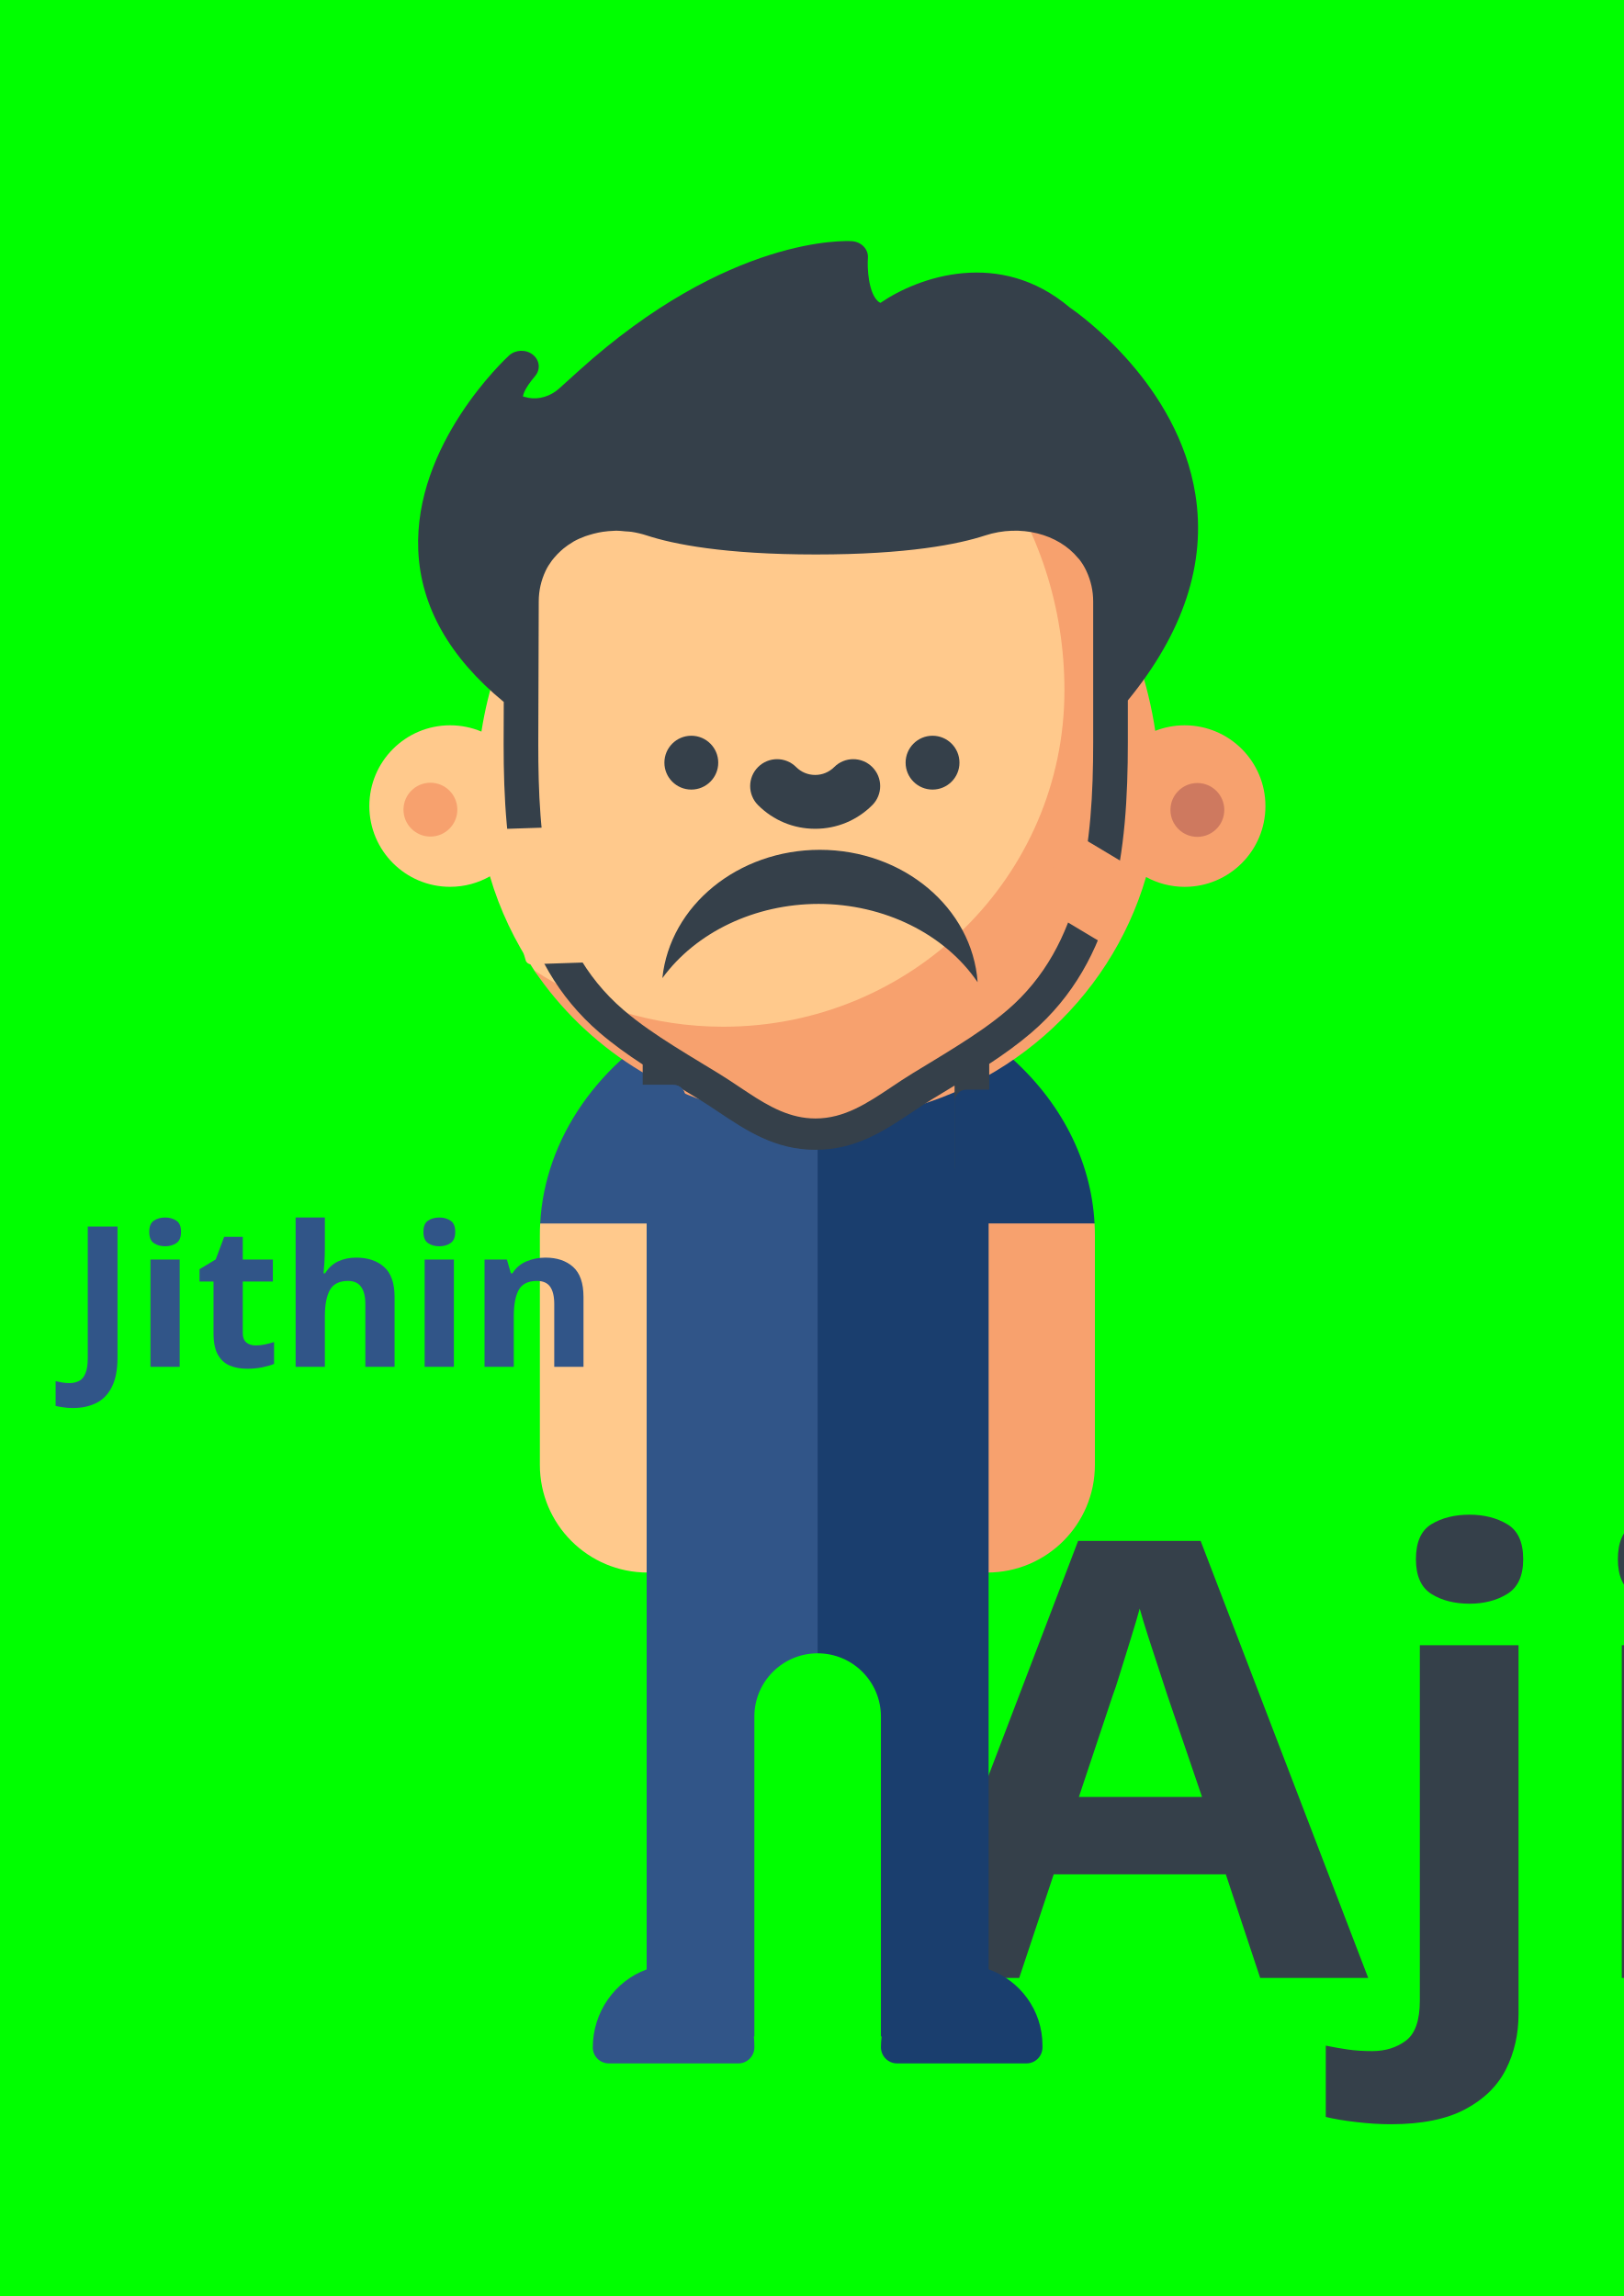
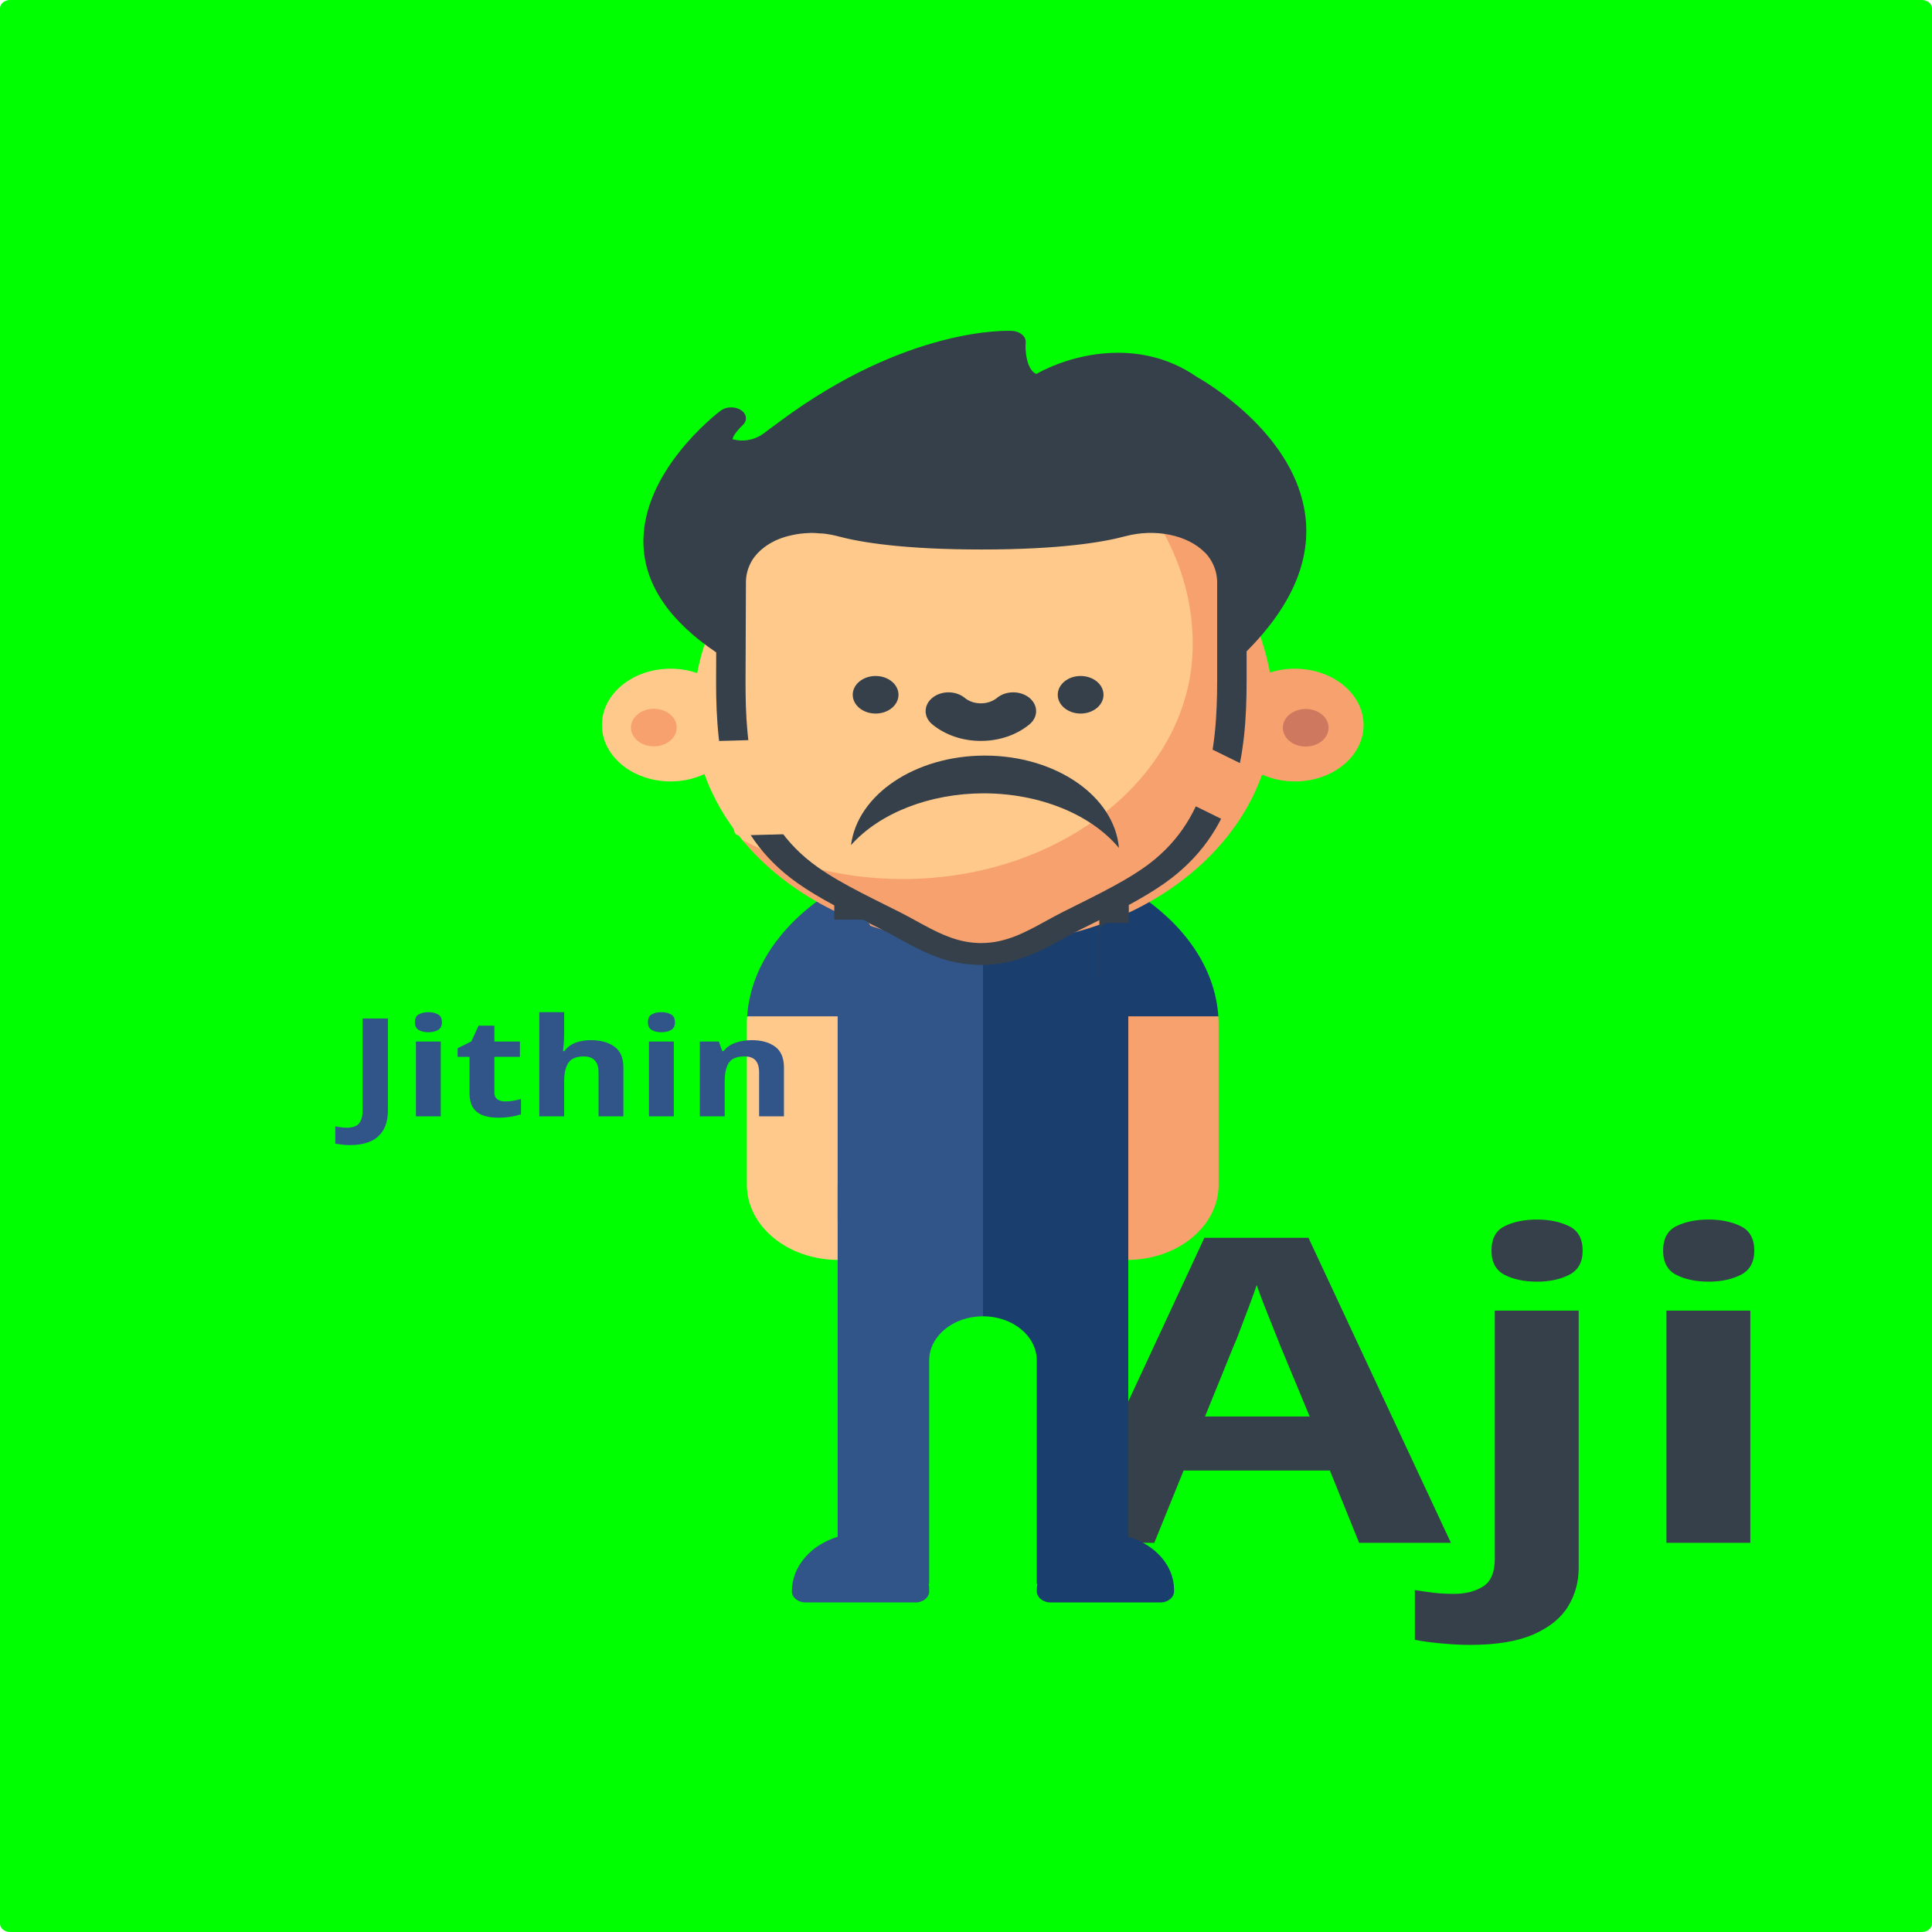
- <svg xmlns="http://www.w3.org/2000/svg" id="svg8" version="1.1" viewBox="0 0 210 297" height="297mm" width="210mm">
+ <svg xmlns="http://www.w3.org/2000/svg" id="svg8" version="1.1" viewBox="0 0 424.379 424.379" height="1603.953" width="1603.953">
  <defs id="defs2" />
-   <g id="layer1">
+   <g id="layer1" transform="matrix(1.443484,0,0,1.18495,63.27109,35.71189)">
    <rect ry="1.549" y="-30.138" x="-43.832" height="358.141" width="293.996" id="rect1097" style="opacity:1;fill:#00ff00;fill-opacity:1;stroke:none;stroke-width:1;stroke-linejoin:bevel;stroke-miterlimit:4;stroke-dasharray:none;stroke-dashoffset:0;stroke-opacity:1" />
-     <g transform="matrix(0.2645833,0,0,0.2645833,2.291151,71.57751)" id="g845">
- </g>
-     <g transform="matrix(0.2645833,0,0,0.2645833,2.291151,71.57751)" id="g847">
- </g>
-     <g transform="matrix(0.2645833,0,0,0.2645833,2.291151,71.57751)" id="g849">
- </g>
-     <g transform="matrix(0.2645833,0,0,0.2645833,2.291151,71.57751)" id="g851">
- </g>
-     <g transform="matrix(0.2645833,0,0,0.2645833,2.291151,71.57751)" id="g853">
- </g>
-     <g transform="matrix(0.2645833,0,0,0.2645833,2.291151,71.57751)" id="g855">
- </g>
-     <g transform="matrix(0.2645833,0,0,0.2645833,2.291151,71.57751)" id="g857">
- </g>
-     <g transform="matrix(0.2645833,0,0,0.2645833,2.291151,71.57751)" id="g859">
- </g>
-     <g transform="matrix(0.2645833,0,0,0.2645833,2.291151,71.57751)" id="g861">
- </g>
-     <g transform="matrix(0.2645833,0,0,0.2645833,2.291151,71.57751)" id="g863">
- </g>
-     <g transform="matrix(0.2645833,0,0,0.2645833,2.291151,71.57751)" id="g865">
- </g>
-     <g transform="matrix(0.2645833,0,0,0.2645833,2.291151,71.57751)" id="g867">
- </g>
-     <g transform="matrix(0.2645833,0,0,0.2645833,2.291151,71.57751)" id="g869">
- </g>
-     <g transform="matrix(0.2645833,0,0,0.2645833,2.291151,71.57751)" id="g871">
- </g>
-     <g transform="matrix(0.2645833,0,0,0.2645833,2.291151,71.57751)" id="g873">
- </g>
-     <text transform="scale(1.042167,0.959539)" xml:space="preserve" style="font-style:normal;font-weight:normal;font-size:34.241px;line-height:1.25;font-family:sans-serif;letter-spacing:0px;word-spacing:0px;fill:#35404a;fill-opacity:1;stroke:none;stroke-width:0.265;" x="113.095" y="266.651" id="text1117">
-       <tspan id="tspan1115" x="113.095" y="266.651" style="font-style:normal;font-variant:normal;font-weight:bold;font-stretch:normal;font-size:82.179px;font-family:'Droid Sans';-inkscape-font-specification:'Droid Sans Bold';stroke-width:0.265;fill:#35404a;fill-opacity:1;">Aji</tspan>
+     <g transform="matrix(0.2645833,0,0,0.2645833,2.291151,71.57751)" id="g845" />
+     <g transform="matrix(0.2645833,0,0,0.2645833,2.291151,71.57751)" id="g847" />
+     <g transform="matrix(0.2645833,0,0,0.2645833,2.291151,71.57751)" id="g849" />
+     <g transform="matrix(0.2645833,0,0,0.2645833,2.291151,71.57751)" id="g851" />
+     <g transform="matrix(0.2645833,0,0,0.2645833,2.291151,71.57751)" id="g853" />
+     <g transform="matrix(0.2645833,0,0,0.2645833,2.291151,71.57751)" id="g855" />
+     <g transform="matrix(0.2645833,0,0,0.2645833,2.291151,71.57751)" id="g857" />
+     <g transform="matrix(0.2645833,0,0,0.2645833,2.291151,71.57751)" id="g859" />
+     <g transform="matrix(0.2645833,0,0,0.2645833,2.291151,71.57751)" id="g861" />
+     <g transform="matrix(0.2645833,0,0,0.2645833,2.291151,71.57751)" id="g863" />
+     <g transform="matrix(0.2645833,0,0,0.2645833,2.291151,71.57751)" id="g865" />
+     <g transform="matrix(0.2645833,0,0,0.2645833,2.291151,71.57751)" id="g867" />
+     <g transform="matrix(0.2645833,0,0,0.2645833,2.291151,71.57751)" id="g869" />
+     <g transform="matrix(0.2645833,0,0,0.2645833,2.291151,71.57751)" id="g871" />
+     <g transform="matrix(0.2645833,0,0,0.2645833,2.291151,71.57751)" id="g873" />
+     <text transform="scale(1.042167,0.959539)" xml:space="preserve" style="font-style:normal;font-weight:normal;font-size:34.241px;line-height:1.25;font-family:sans-serif;letter-spacing:0px;word-spacing:0px;fill:#35404a;fill-opacity:1;stroke:none;stroke-width:0.265" x="113.095" y="266.651" id="text1117">
+       <tspan id="tspan1115" x="113.095" y="266.651" style="font-style:normal;font-variant:normal;font-weight:bold;font-stretch:normal;font-size:82.179px;font-family:'Droid Sans';-inkscape-font-specification:'Droid Sans Bold';fill:#35404a;fill-opacity:1;stroke-width:0.265">Aji</tspan>
    </text>
    <g transform="translate(11.75986,-28.86511)" id="g1095">
      <path style="fill:#ffc98c;stroke-width:0.265" d="m 58.105,187.127 c -0.029,0.553 -0.047,1.107 -0.043,1.664 v 29.562 c 0,7.693 6.236,13.929 13.929,13.929 h 6.458 v -49.799 z" id="path815" />
      <path style="fill:#f7a16e;stroke-width:0.265" d="m 78.45,182.483 v 49.799 h 37.469 c 7.693,0 13.929,-6.237 13.929,-13.929 v -29.678 c 0,-0.518 -0.016,-1.034 -0.044,-1.548 z" id="path817" />
      <rect x="71.877" y="218.236" style="fill:#1a3e6e;stroke-width:0.265" width="30.297" height="6.965" id="rect823" />
      <path style="fill:#1a3e6e;stroke-width:0.265" d="m 116.103,283.606 v -96.48 h 13.702 c -0.442,-8.183 -4.376,-15.873 -11.195,-21.799 -6.797,-5.907 -15.745,-9.311 -24.551,-9.34 h -0.113 c -5.231,0 -10.552,1.196 -15.496,3.464 l 15.539,83.279 c 4.52,0 8.184,3.664 8.184,8.184 v 41.381 h 0.095 c -0.059,0.448 -0.092,0.903 -0.094,1.364 -0.005,1.163 0.917,2.118 2.08,2.118 h 16.743 c 1.144,0 2.071,-0.927 2.071,-2.071 v -0.25 c -9e-4,-4.549 -2.908,-8.416 -6.965,-9.85 z" id="path819" />
      <path style="fill:#315588;stroke-width:0.265" d="m 78.45,159.402 -1.593,0.82 c -11.12,5.722 -18.175,15.928 -18.752,26.905 h 13.77 v 96.492 c -4.094,1.487 -6.972,5.521 -6.965,10.104 0.002,1.137 0.934,2.055 2.071,2.055 h 16.752 c 1.144,0 2.071,-0.927 2.071,-2.072 v -0.25 c 0,-0.393 -0.023,-0.78 -0.065,-1.161 h 0.065 v -41.381 c 0,-4.52 3.664,-8.184 8.184,-8.184 v -78.588 z" id="path821" />
      <path style="fill:#ffc98c;stroke-width:0.265" d="m 116.154,88.341 c -6.498,-4.623 -14.045,-7.428 -22.096,-7.428 -21.963,0 -40.173,20.874 -43.553,42.587 -1.245,-0.524 -2.614,-0.814 -4.05,-0.814 -5.77,0 -10.447,4.678 -10.447,10.447 0,5.77 4.678,10.447 10.447,10.447 1.873,0 3.629,-0.495 5.149,-1.358 1.276,4.36 3.235,8.436 5.727,12.161 1.221,1.826 8.222,7.303 18.2,9.392 l 23.779,4.976 21.34,-20.928 c 17.323,-16.988 15.316,-45.385 -4.497,-59.482 z" id="path825" />
      <path style="fill:#f7a16e;stroke-width:0.265" d="m 141.457,122.687 c -1.342,0 -2.625,0.256 -3.804,0.718 -0.046,-0.311 -0.094,-0.623 -0.146,-0.933 -2.339,-13.776 -9.979,-26.326 -21.352,-34.13 6.48,8.937 9.753,19.144 9.753,29.828 0,24.028 -19.754,43.507 -44.121,43.507 -9.046,0 -17.454,-2.686 -24.455,-7.291 6.728,9.945 17.5,17 29.998,18.886 4.43,0.668 9.01,0.663 13.44,-0.003 17.104,-2.579 30.997,-14.843 35.694,-30.961 1.484,0.81 3.183,1.276 4.993,1.276 5.77,0 10.447,-4.678 10.447,-10.447 0,-5.77 -4.678,-10.449 -10.447,-10.449 z" id="path827" />
      <g id="g1005" transform="matrix(0.2626007,0,0,0.2374933,25.52178,60.0469)" style="fill:#35404a;fill-opacity:1;stroke-width:1.059">
        <g id="g948" style="fill:#35404a;fill-opacity:1;stroke-width:1.059">
          <g id="g946" style="fill:#35404a;fill-opacity:1;stroke-width:1.059">
            <path id="path944" d="M 446.782,138.092 C 438.189,78.154 390.351,40.326 384.873,36.161 350.518,4.016 310.684,19.291 291.646,33.678 c -0.495,-0.247 -0.947,-0.606 -1.391,-1.084 -4.497,-4.821 -5.163,-17.852 -4.77,-23.415 0.324,-4.693 -3.209,-8.781 -7.902,-9.114 -2.475,-0.179 -60.493,-3.413 -134.647,70.741 l -9.515,9.506 c -4.198,4.207 -10.018,6.187 -15.206,5.052 -1.664,-0.35 -2.534,-0.802 -2.586,-0.606 -0.017,-0.521 0.188,-3.712 5.973,-11.264 2.748,-3.576 2.236,-8.67 -1.169,-11.631 -3.388,-2.953 -8.508,-2.748 -11.674,0.452 -1.929,1.946 -46.985,48.375 -44.723,106.257 1.195,30.532 15.437,58.232 42.103,82.458 l -0.068,23.04 c 0,58.283 5.726,117.649 47.249,157.082 6.69,6.349 13.892,12.023 21.248,17.348 v 55.006 c 0,4.719 3.823,8.533 8.533,8.533 4.71,0 8.533,-3.814 8.533,-8.533 v -43.213 c 0.239,0.162 0.486,0.324 0.725,0.478 0.631,0.435 1.28,0.87 1.911,1.297 l 8.201,5.504 c 3.234,2.193 6.391,4.523 9.532,6.852 13.662,10.104 27.793,20.548 47.667,20.548 19.866,0 33.997,-10.445 47.659,-20.54 3.149,-2.338 6.306,-4.668 9.54,-6.861 l 8.183,-5.495 c 0.29,-0.196 0.589,-0.401 0.879,-0.597 0.742,-0.486 1.493,-0.99 2.236,-1.493 v 43.52 c 0,4.719 3.823,8.533 8.533,8.533 4.71,0 8.533,-3.814 8.533,-8.533 v -55.33 c 7.194,-5.239 14.234,-10.812 20.787,-17.024 41.728,-39.62 47.479,-99.371 47.479,-158.046 v -22.912 c 27.386,-36.958 38.659,-74.658 33.283,-112.102 z m -50.347,109.414 v 25.6 c 0,54.869 -5.111,110.481 -42.163,145.656 -7.612,7.219 -16.188,13.636 -24.951,19.746 -4.531,3.166 -9.105,6.263 -13.696,9.336 l -8.328,5.598 c -3.43,2.321 -6.776,4.796 -10.112,7.262 -11.972,8.849 -23.27,17.203 -37.513,17.203 -12.467,0 -22.682,-6.4 -33.05,-13.926 -1.485,-1.075 -2.97,-2.167 -4.463,-3.277 -3.337,-2.466 -6.69,-4.941 -10.112,-7.262 l -8.073,-5.427 c -4.71,-3.149 -9.412,-6.332 -14.063,-9.574 -8.721,-6.084 -17.271,-12.484 -24.841,-19.678 -38.69,-36.719 -41.933,-93.935 -41.933,-144.666 l 0.23,-77.79 c 0,-5.769 1.126,-11.358 3.354,-16.614 0.862,-2.057 1.971,-3.951 3.174,-5.751 0.358,-0.538 0.759,-1.024 1.143,-1.536 0.947,-1.246 1.98,-2.432 3.081,-3.541 0.461,-0.469 0.913,-0.939 1.408,-1.374 1.425,-1.28 2.944,-2.466 4.565,-3.507 0.179,-0.119 0.341,-0.256 0.521,-0.375 1.801,-1.118 3.729,-2.039 5.717,-2.85 0.614,-0.247 1.254,-0.444 1.894,-0.666 1.459,-0.512 2.961,-0.939 4.497,-1.289 0.708,-0.145 1.408,-0.316 2.116,-0.427 1.835,-0.299 3.703,-0.486 5.589,-0.555 0.375,-0.008 0.742,-0.068 1.118,-0.068 1.493,-0.009 3.012,0.213 4.531,0.367 1.007,0.102 1.997,0.085 3.012,0.265 2.526,0.427 5.052,1.092 7.56,1.997 13.013,4.71 38.025,10.325 83.251,10.325 45.226,0 70.238,-5.615 83.251,-10.325 17.451,-6.306 36.062,-0.888 45.833,12.279 0.179,0.247 0.41,0.427 0.58,0.674 1.374,1.954 2.56,4.07 3.516,6.349 2.227,5.265 3.354,10.854 3.354,16.623 v 51.198 z" style="fill:#35404a;fill-opacity:1;stroke-width:1.059" />
          </g>
        </g>
-         <g id="g950" style="fill:#35404a;fill-opacity:1;stroke-width:1.059">
- </g>
-         <g id="g952" style="fill:#35404a;fill-opacity:1;stroke-width:1.059">
- </g>
-         <g id="g954" style="fill:#35404a;fill-opacity:1;stroke-width:1.059">
- </g>
-         <g id="g956" style="fill:#35404a;fill-opacity:1;stroke-width:1.059">
- </g>
-         <g id="g958" style="fill:#35404a;fill-opacity:1;stroke-width:1.059">
- </g>
-         <g id="g960" style="fill:#35404a;fill-opacity:1;stroke-width:1.059">
- </g>
-         <g id="g962" style="fill:#35404a;fill-opacity:1;stroke-width:1.059">
- </g>
-         <g id="g964" style="fill:#35404a;fill-opacity:1;stroke-width:1.059">
- </g>
-         <g id="g966" style="fill:#35404a;fill-opacity:1;stroke-width:1.059">
- </g>
-         <g id="g968" style="fill:#35404a;fill-opacity:1;stroke-width:1.059">
- </g>
-         <g id="g970" style="fill:#35404a;fill-opacity:1;stroke-width:1.059">
- </g>
-         <g id="g972" style="fill:#35404a;fill-opacity:1;stroke-width:1.059">
- </g>
-         <g id="g974" style="fill:#35404a;fill-opacity:1;stroke-width:1.059">
- </g>
-         <g id="g976" style="fill:#35404a;fill-opacity:1;stroke-width:1.059">
- </g>
-         <g id="g978" style="fill:#35404a;fill-opacity:1;stroke-width:1.059">
- </g>
+         <g id="g950" style="fill:#35404a;fill-opacity:1;stroke-width:1.059" />
+         <g id="g952" style="fill:#35404a;fill-opacity:1;stroke-width:1.059" />
+         <g id="g954" style="fill:#35404a;fill-opacity:1;stroke-width:1.059" />
+         <g id="g956" style="fill:#35404a;fill-opacity:1;stroke-width:1.059" />
+         <g id="g958" style="fill:#35404a;fill-opacity:1;stroke-width:1.059" />
+         <g id="g960" style="fill:#35404a;fill-opacity:1;stroke-width:1.059" />
+         <g id="g962" style="fill:#35404a;fill-opacity:1;stroke-width:1.059" />
+         <g id="g964" style="fill:#35404a;fill-opacity:1;stroke-width:1.059" />
+         <g id="g966" style="fill:#35404a;fill-opacity:1;stroke-width:1.059" />
+         <g id="g968" style="fill:#35404a;fill-opacity:1;stroke-width:1.059" />
+         <g id="g970" style="fill:#35404a;fill-opacity:1;stroke-width:1.059" />
+         <g id="g972" style="fill:#35404a;fill-opacity:1;stroke-width:1.059" />
+         <g id="g974" style="fill:#35404a;fill-opacity:1;stroke-width:1.059" />
+         <g id="g976" style="fill:#35404a;fill-opacity:1;stroke-width:1.059" />
+         <g id="g978" style="fill:#35404a;fill-opacity:1;stroke-width:1.059" />
      </g>
      <rect style="opacity:1;fill:#ffc98c;fill-opacity:1;stroke:none;stroke-width:1.016;stroke-linejoin:bevel;stroke-miterlimit:4;stroke-dasharray:none;stroke-dashoffset:0;stroke-opacity:1" id="rect1022" width="10.379" height="10.666" x="11.162" y="142.301" ry="0.529" transform="matrix(0.9994411,-0.03342897,0.2817055,0.9595009,0,0)" />
      <rect transform="matrix(0.857952,0.5137299,-0.2834509,0.9589867,0,0)" ry="0.529" y="53.59" x="164.534" height="10.666" width="10.379" id="rect1024" style="opacity:1;fill:#f7a16e;fill-opacity:1;stroke:none;stroke-width:1.016;stroke-linejoin:bevel;stroke-miterlimit:4;stroke-dasharray:none;stroke-dashoffset:0;stroke-opacity:1" />
      <rect transform="matrix(0.9994411,-0.03342897,0.2817055,0.9595009,0,0)" ry="0.529" y="149.823" x="11.181" height="10.666" width="10.379" id="rect1026" style="opacity:1;fill:#ffc98c;fill-opacity:1;stroke:none;stroke-width:1.016;stroke-linejoin:bevel;stroke-miterlimit:4;stroke-dasharray:none;stroke-dashoffset:0;stroke-opacity:1" />
      <circle style="fill:#ce795f;stroke-width:0.265" cx="143.1" cy="133.636" r="3.482" id="circle839" />
      <circle style="fill:#f7a16e;stroke-width:0.265" cx="43.906" cy="133.598" r="3.482" id="circle837" />
      <g style="stroke-width:0.587" id="g835" transform="matrix(0.4507178,0,0,0.4507178,-21.80632,58.96232)">
        <circle style="fill:#35404a;stroke-width:0.587" cx="220.665" cy="152.106" r="7.726" id="circle829" />
        <circle style="fill:#35404a;stroke-width:0.587" cx="289.883" cy="152.106" r="7.726" id="circle831" />
        <path style="fill:#35404a;stroke-width:0.587" d="m 261.667,153.369 c -1.459,1.46 -3.4,2.263 -5.463,2.263 -2.063,0 -4.004,-0.804 -5.463,-2.263 -3.017,-3.016 -7.91,-3.017 -10.926,0 -3.018,3.017 -3.018,7.91 -0.001,10.927 4.378,4.378 10.199,6.789 16.39,6.789 6.191,0 12.012,-2.412 16.39,-6.789 3.017,-3.017 3.017,-7.91 -10e-4,-10.927 -3.015,-3.017 -7.908,-3.017 -10.926,0 z" id="path833" />
      </g>
      <rect style="opacity:1;fill:#315588;fill-opacity:1;stroke:none;stroke-width:1;stroke-linejoin:bevel;stroke-miterlimit:4;stroke-dasharray:none;stroke-dashoffset:0;stroke-opacity:1" id="rect1043" width="7.086" height="15.391" x="69.776" y="169.208" ry="1.512" />
      <rect ry="1.512" y="169.208" x="69.776" height="15.391" width="7.086" id="rect1045" style="opacity:1;fill:#315588;fill-opacity:1;stroke:none;stroke-width:1;stroke-linejoin:bevel;stroke-miterlimit:4;stroke-dasharray:none;stroke-dashoffset:0;stroke-opacity:1" />
      <rect style="opacity:1;fill:#1a3e6e;fill-opacity:1;stroke:none;stroke-width:1;stroke-linejoin:bevel;stroke-miterlimit:4;stroke-dasharray:none;stroke-dashoffset:0;stroke-opacity:1" id="rect1047" width="7.086" height="15.391" x="111.699" y="169.82" ry="1.512" />
      <path style="fill:#35404a;fill-opacity:1;fill-rule:evenodd;stroke-width:0.265" d="m 94.27,138.793 a 20.459,18.308 0 0 0 -20.364,16.599 23.868,20.446 0 0 1 20.201,-9.602 23.868,20.446 0 0 1 20.575,10.131 20.459,18.308 0 0 0 -20.412,-17.128 z" id="path1051" />
    </g>
-     <flowRoot style="fill:black;fill-opacity:1;stroke:none;font-family:sans-serif;font-style:normal;font-weight:normal;font-size:40px;line-height:1.25;letter-spacing:0px;word-spacing:0px" id="flowRoot1099" xml:space="preserve">
+     <flowRoot style="font-style:normal;font-weight:normal;font-size:40px;line-height:1.25;font-family:sans-serif;letter-spacing:0px;word-spacing:0px;fill:#000000;fill-opacity:1;stroke:none" id="flowRoot1099" xml:space="preserve">
      <flowRegion id="flowRegion1101">
        <rect y="525.377" x="-108.571" height="380" width="294.286" id="rect1103" />
      </flowRegion>
      <flowPara id="flowPara1105" />
    </flowRoot>
-     <text id="text1109" y="176.804" x="9.071" style="font-style:normal;font-weight:normal;font-size:10.583px;line-height:1.25;font-family:sans-serif;letter-spacing:0px;word-spacing:0px;fill:#315588;fill-opacity:1;stroke:none;stroke-width:0.265;" xml:space="preserve">
-       <tspan style="stroke-width:0.265;-inkscape-font-specification:'Droid Sans Bold';font-family:'Droid Sans';font-weight:bold;font-style:normal;font-stretch:normal;font-variant:normal;font-size:25.4px;fill:#315588;fill-opacity:1;" y="176.804" x="9.071" id="tspan1107">Jithin</tspan>
+     <text id="text1109" y="176.804" x="9.071" style="font-style:normal;font-weight:normal;font-size:10.583px;line-height:1.25;font-family:sans-serif;letter-spacing:0px;word-spacing:0px;fill:#315588;fill-opacity:1;stroke:none;stroke-width:0.265" xml:space="preserve">
+       <tspan style="font-style:normal;font-variant:normal;font-weight:bold;font-stretch:normal;font-size:25.4px;font-family:'Droid Sans';-inkscape-font-specification:'Droid Sans Bold';fill:#315588;fill-opacity:1;stroke-width:0.265" y="176.804" x="9.071" id="tspan1107">Jithin</tspan>
    </text>
  </g>
</svg>
